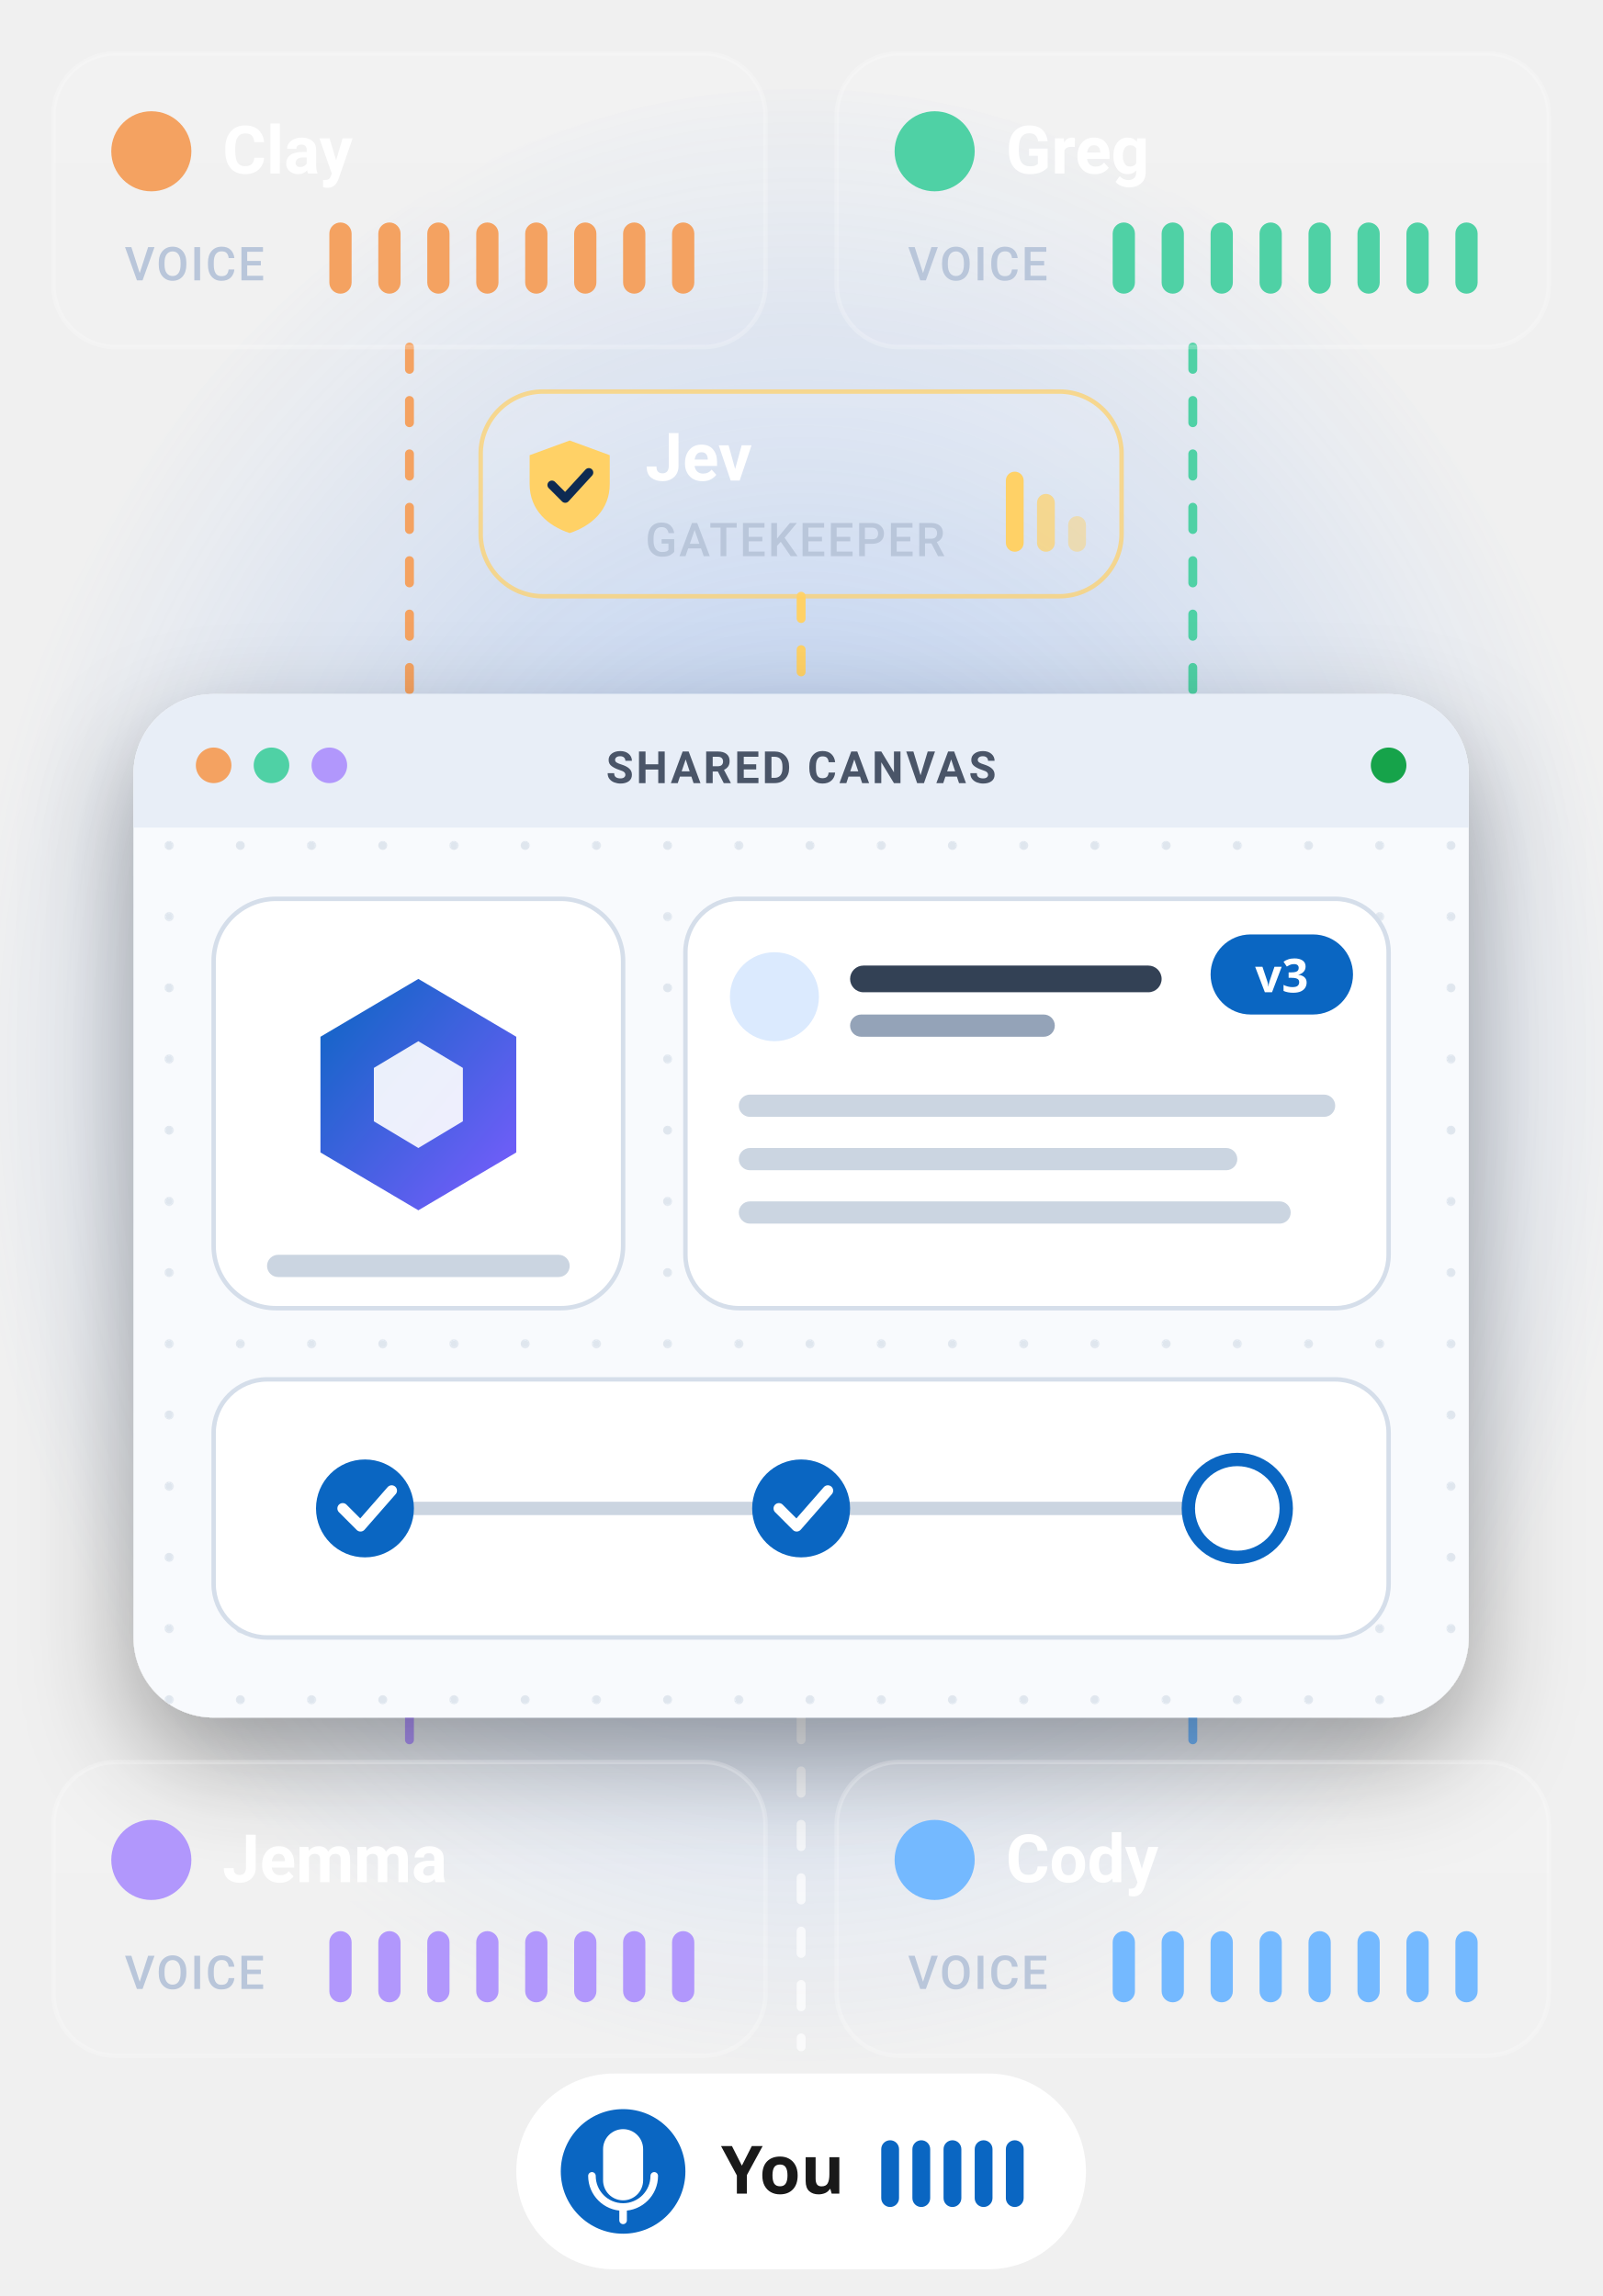
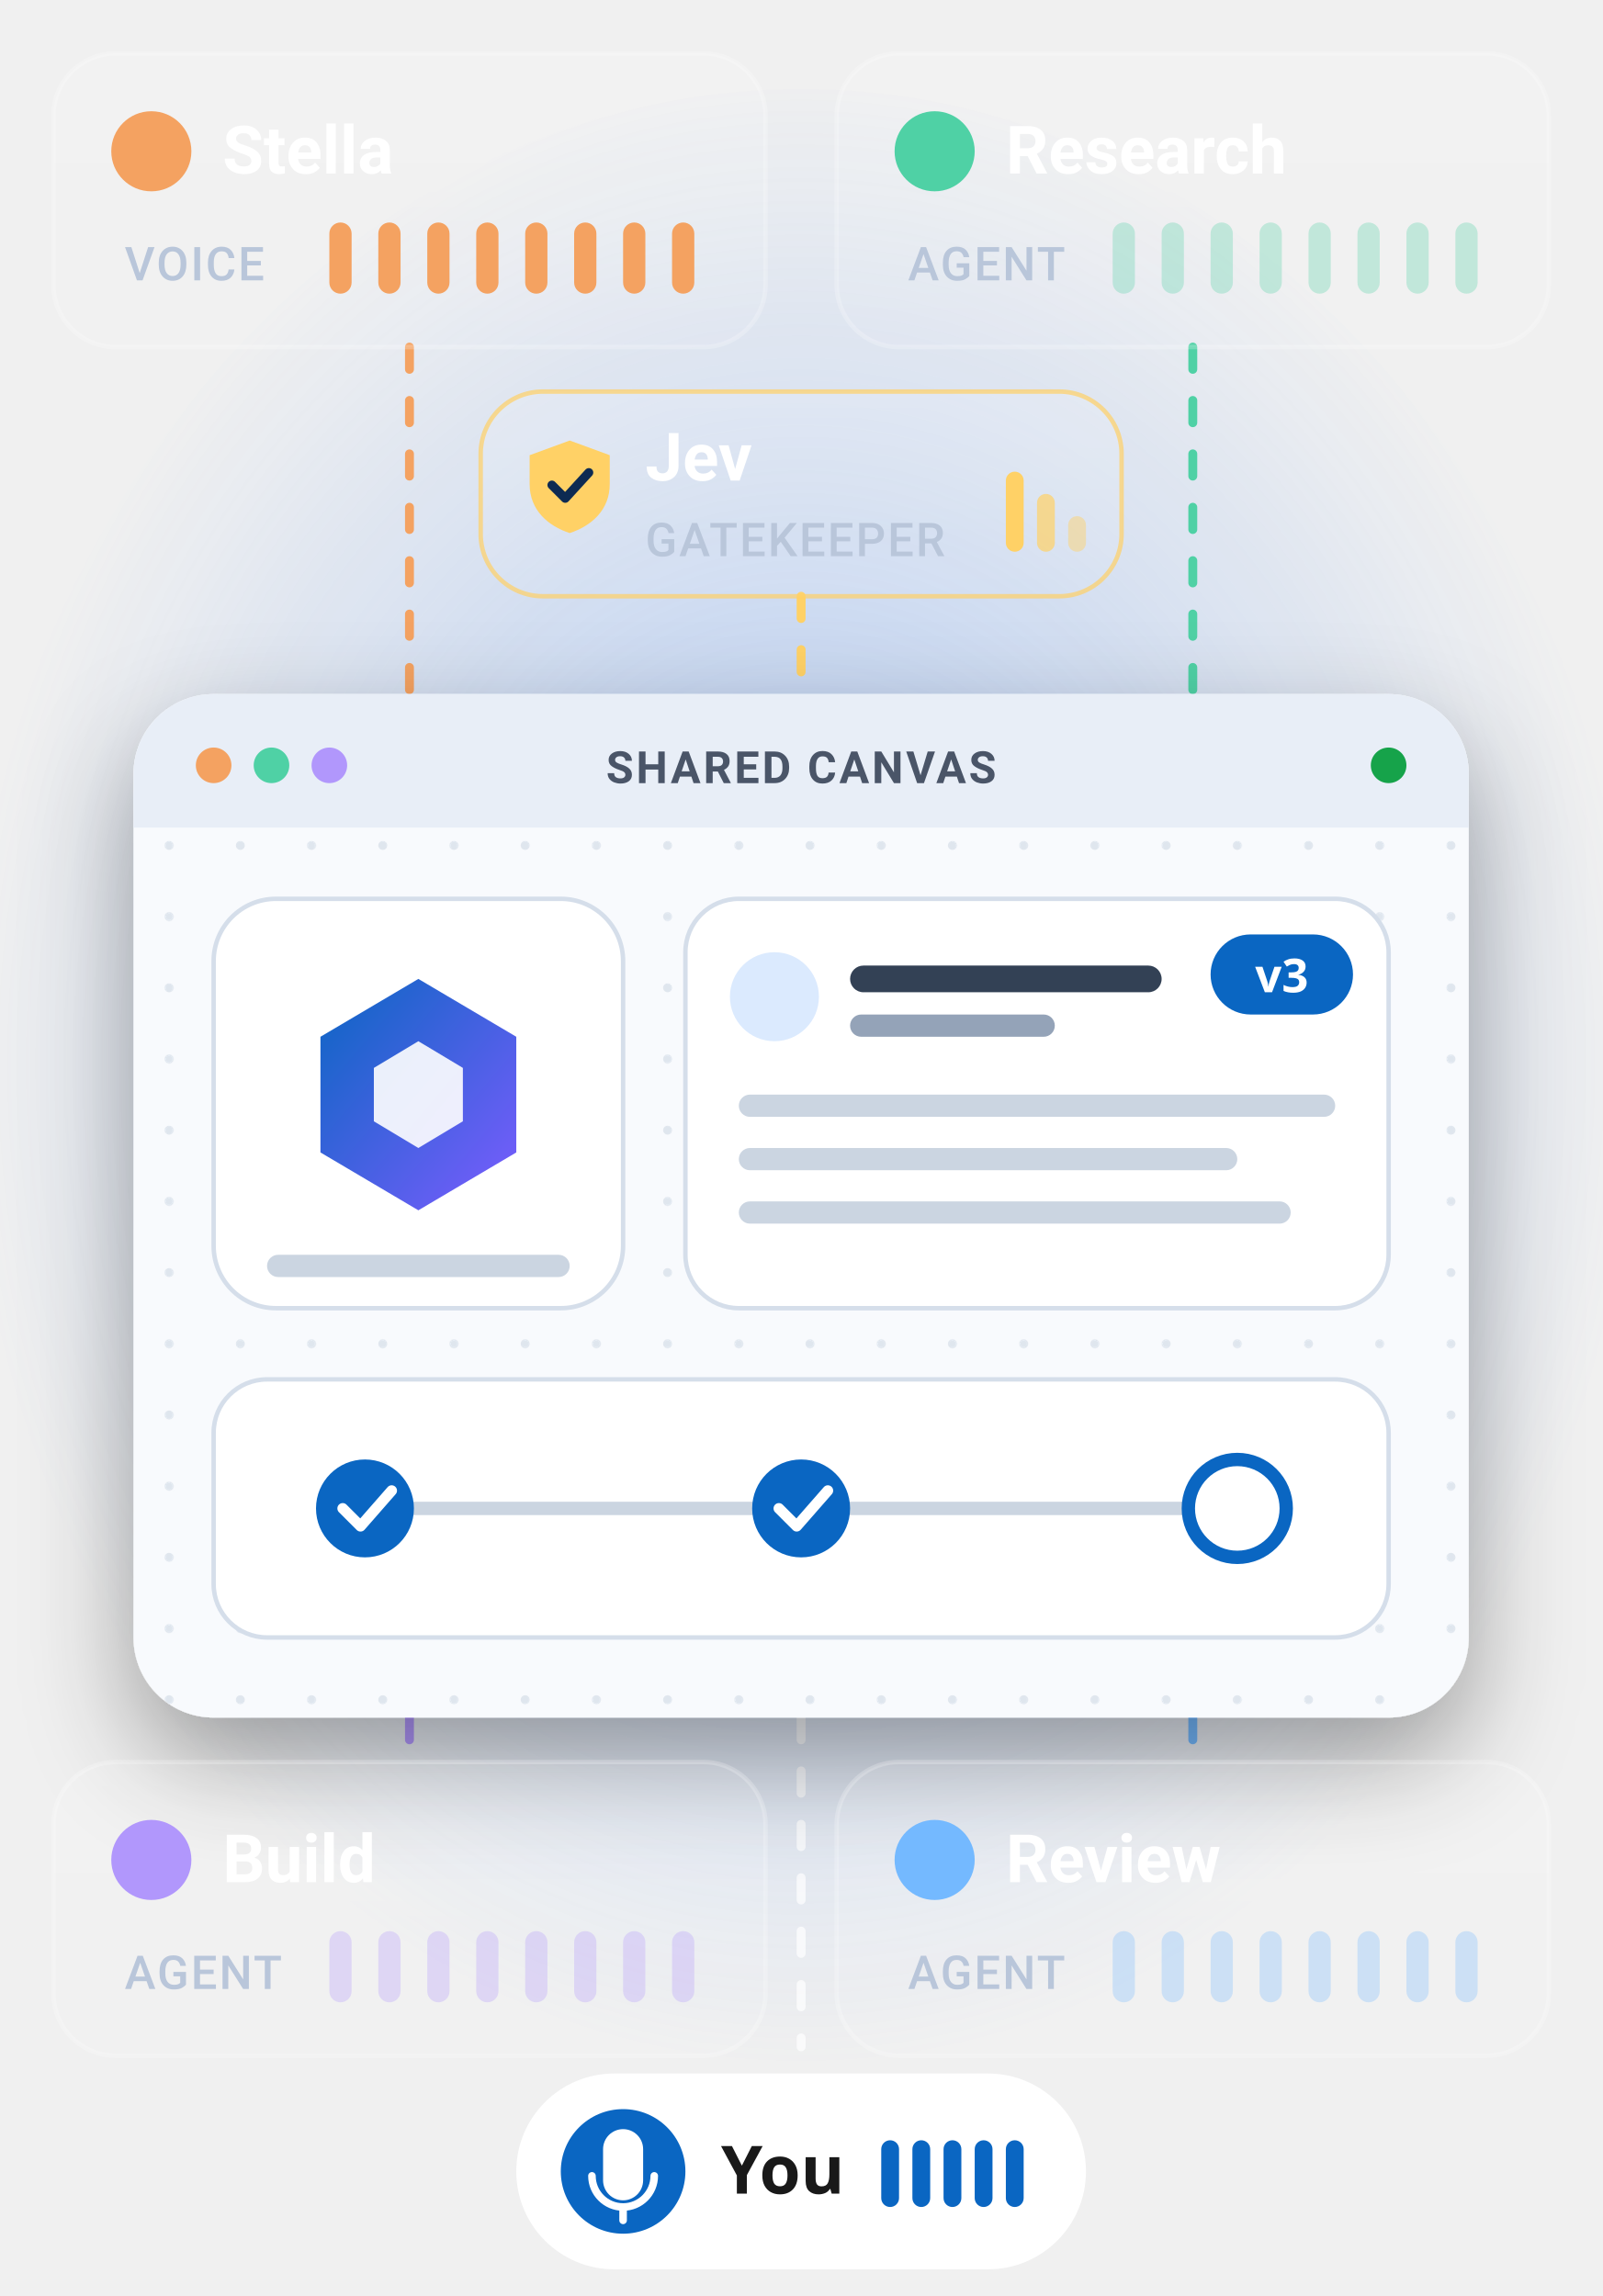
<svg xmlns="http://www.w3.org/2000/svg" viewBox="0 0 360 516" width="360" height="516" role="img" aria-labelledby="t d">
  <style>
    .wv rect{transform-box:fill-box;transform-origin:center;animation:wv 1.4s ease-in-out infinite}
    .wv rect:nth-child(2){animation-delay:-.2s}.wv rect:nth-child(3){animation-delay:-.5s}
    .wv rect:nth-child(4){animation-delay:-.8s}.wv rect:nth-child(5){animation-delay:-1.1s}
    .wv rect:nth-child(6){animation-delay:-.35s}.wv rect:nth-child(7){animation-delay:-.65s}
    @keyframes wv{0%,100%{transform:scaleY(.45)}50%{transform:scaleY(1)}}
    .flow{stroke-dasharray:5 7;animation:fl 2.4s linear infinite}
    @keyframes fl{to{stroke-dashoffset:-24}}
    .live{animation:lv 2.8s ease-in-out infinite}
    @keyframes lv{0%,100%{opacity:.35}50%{opacity:1}}
    @media (prefers-reduced-motion:reduce){.wv rect,.flow,.live{animation:none}}
    .nm{font:700 15px "Segoe UI",system-ui,-apple-system,Roboto,Arial,sans-serif;fill:#fff}
    .lb{font:500 10.5px "Segoe UI",system-ui,-apple-system,Roboto,Arial,sans-serif;fill:#B9C6DA;letter-spacing:.04em}
    .cv{font:600 10px "Segoe UI",system-ui,-apple-system,Roboto,Arial,sans-serif;fill:#4A5568;letter-spacing:.06em}
  </style>
  <defs>
    <radialGradient id="glow" cx="50%" cy="48%" r="50%">
      <stop offset="0" stop-color="#3B82F6" stop-opacity=".35" />
      <stop offset="1" stop-color="#3B82F6" stop-opacity="0" />
    </radialGradient>
    <linearGradient id="mark" x1="0" y1="0" x2="1" y2="1">
      <stop offset="0" stop-color="#0A66C2" />
      <stop offset="1" stop-color="#7C5CFF" />
    </linearGradient>
    <linearGradient id="card" x1="0" y1="0" x2="0" y2="1">
      <stop offset="0" stop-color="#FFFFFF" stop-opacity=".13" />
      <stop offset="1" stop-color="#FFFFFF" stop-opacity=".05" />
    </linearGradient>
    <filter id="sh" x="-20%" y="-20%" width="140%" height="150%">
      <feDropShadow dx="0" dy="10" stdDeviation="12" flood-color="#000" flood-opacity=".35" />
    </filter>
    <pattern id="dots" width="16" height="16" patternUnits="userSpaceOnUse">
      <circle cx="2" cy="2" r="1" fill="#CBD5E1" />
    </pattern>
  </defs>
  <ellipse cx="180" cy="248" rx="190" ry="228" fill="url(#glow)" />
  <g fill="none" stroke-width="2" stroke-linecap="round">
    <path class="flow" d="M92 78 V 160" stroke="#F4A261" />
    <path class="flow" d="M268 78 V 160" stroke="#4FD1A5" />
    <path class="flow" d="M180 134 V 160" stroke="#FFD166" />
  </g>
  <g>
    <rect x="108" y="88" width="144" height="46" rx="14" fill="url(#card)" stroke="#FFD166" stroke-opacity=".7" />
    <path d="M128 99l9 3.3v6.5c0 5.8-4.1 9.4-9 11c-4.9-1.6-9-5.2-9-11v-6.5z" fill="#FFD166" />
    <path d="M124 109l3 3l5.3-5.8" fill="none" stroke="#0d2a52" stroke-width="2" stroke-linecap="round" stroke-linejoin="round" />
    <text class="nm" x="145" y="108">Jev</text>
    <text class="lb" x="145" y="125">GATEKEEPER</text>
    <g fill="#FFD166">
      <rect x="226" y="106" width="4" height="18" rx="2" />
      <rect x="233" y="111" width="4" height="13" rx="2" opacity=".7" />
      <rect x="240" y="116" width="4" height="8" rx="2" opacity=".45" />
    </g>
  </g>
  <g transform="translate(0 56)">
    <g fill="none" stroke-width="2" stroke-linecap="round">
      <path class="flow" d="M92 318 V 340" stroke="#B197FC" />
      <path class="flow" d="M268 318 V 340" stroke="#74B9FF" />
      <path class="flow" d="M180 318 V 404" stroke="#FFFFFF" stroke-opacity=".7" />
    </g>
    <g transform="translate(30 100) scale(1) translate(-170 -112)">
      <g filter="url(#sh)">
        <rect x="170" y="112" width="300" height="230" rx="18" fill="#F8FAFD" />
      </g>
      <rect x="170" y="112" width="300" height="230" rx="18" fill="url(#dots)" opacity=".55" />
      <path d="M170 130a18 18 0 0 1 18-18h264a18 18 0 0 1 18 18v12H170z" fill="#E8EEF7" />
      <circle cx="188" cy="128" r="4" fill="#F4A261" />
      <circle cx="201" cy="128" r="4" fill="#4FD1A5" />
      <circle cx="214" cy="128" r="4" fill="#B197FC" />
      <text class="cv" x="320" y="132" text-anchor="middle">SHARED CANVAS</text>
      <circle class="live" cx="452" cy="128" r="4" fill="#16A34A" />
      <rect x="188" y="158" width="92" height="92" rx="14" fill="#FFFFFF" stroke="#D5DEEA" />
      <path d="M234 176 l22 13 v26 l-22 13 l-22 -13 v-26z" fill="url(#mark)" />
      <path d="M234 190 l10 6 v12 l-10 6 l-10 -6 v-12z" fill="#FFFFFF" opacity=".9" />
      <rect x="200" y="238" width="68" height="5" rx="2.5" fill="#CBD5E1" />
      <rect x="294" y="158" width="158" height="92" rx="12" fill="#FFFFFF" stroke="#D5DEEA" />
      <circle cx="314" cy="180" r="10" fill="#DBEAFE" />
      <rect x="331" y="173" width="70" height="6" rx="3" fill="#334155" />
      <rect x="331" y="184" width="46" height="5" rx="2.5" fill="#94A3B8" />
      <rect x="306" y="202" width="134" height="5" rx="2.5" fill="#CBD5E1" />
      <rect x="306" y="214" width="112" height="5" rx="2.5" fill="#CBD5E1" />
      <rect x="306" y="226" width="124" height="5" rx="2.5" fill="#CBD5E1" />
      <rect x="412" y="166" width="32" height="18" rx="9" fill="#0A66C2" />
      <text x="428" y="179" text-anchor="middle" font-family="Segoe UI,system-ui,sans-serif" font-size="10.5" font-weight="700" fill="#FFFFFF">v3</text>
      <g>
        <rect x="188" y="266" width="264" height="58" rx="12" fill="#FFFFFF" stroke="#D5DEEA" />
        <line x1="222" y1="295" x2="418" y2="295" stroke="#CBD5E1" stroke-width="3" />
        <circle cx="222" cy="295" r="11" fill="#0A66C2" />
        <circle cx="320" cy="295" r="11" fill="#0A66C2" />
        <circle cx="418" cy="295" r="11" fill="#FFFFFF" stroke="#0A66C2" stroke-width="3" />
        <path d="M217 295l4 4 7-8" fill="none" stroke="#fff" stroke-width="2.4" stroke-linecap="round" stroke-linejoin="round" />
        <path d="M315 295l4 4 7-8" fill="none" stroke="#fff" stroke-width="2.4" stroke-linecap="round" stroke-linejoin="round" />
      </g>
    </g>
    <g>
      <rect x="12" y="340" width="160" height="66" rx="14" fill="url(#card)" stroke="#FFFFFF" stroke-opacity=".22" />
      <circle cx="34" cy="362" r="9" fill="#B197FC" />
-       <text class="nm" x="50" y="367">Jemma</text>
-       <text class="lb" x="28" y="391">VOICE</text>
-       <g class="wv" fill="#B197FC">
+       <text class="nm" x="50" y="367">Build</text>
+       <text class="lb" x="28" y="391">AGENT</text>
+       <g fill="#B197FC" opacity=".3">
        <rect x="74" y="378" width="5" height="16" rx="2.5" />
        <rect x="85" y="378" width="5" height="16" rx="2.5" />
        <rect x="96" y="378" width="5" height="16" rx="2.5" />
        <rect x="107" y="378" width="5" height="16" rx="2.5" />
        <rect x="118" y="378" width="5" height="16" rx="2.5" />
        <rect x="129" y="378" width="5" height="16" rx="2.5" />
        <rect x="140" y="378" width="5" height="16" rx="2.5" />
        <rect x="151" y="378" width="5" height="16" rx="2.5" />
      </g>
    </g>
    <g>
      <rect x="188" y="340" width="160" height="66" rx="14" fill="url(#card)" stroke="#FFFFFF" stroke-opacity=".22" />
      <circle cx="210" cy="362" r="9" fill="#74B9FF" />
-       <text class="nm" x="226" y="367">Cody</text>
-       <text class="lb" x="204" y="391">VOICE</text>
-       <g class="wv" fill="#74B9FF">
+       <text class="nm" x="226" y="367">Review</text>
+       <text class="lb" x="204" y="391">AGENT</text>
+       <g fill="#74B9FF" opacity=".3">
        <rect x="250" y="378" width="5" height="16" rx="2.5" />
        <rect x="261" y="378" width="5" height="16" rx="2.5" />
        <rect x="272" y="378" width="5" height="16" rx="2.5" />
        <rect x="283" y="378" width="5" height="16" rx="2.5" />
        <rect x="294" y="378" width="5" height="16" rx="2.5" />
        <rect x="305" y="378" width="5" height="16" rx="2.5" />
        <rect x="316" y="378" width="5" height="16" rx="2.5" />
        <rect x="327" y="378" width="5" height="16" rx="2.5" />
      </g>
    </g>
    <g>
      <rect x="116" y="410" width="128" height="44" rx="22" fill="#FFFFFF" />
      <circle cx="140" cy="432" r="14" fill="#0A66C2" />
      <path d="M140 438.5a4.5 4.5 0 0 0 4.5-4.5v-7a4.5 4.5 0 0 0-9 0v7a4.5 4.5 0 0 0 4.5 4.5z" fill="#fff" />
      <path d="M133 433a7 7 0 0 0 14 0M140 440v3" fill="none" stroke="#fff" stroke-width="1.7" stroke-linecap="round" />
      <text x="162" y="437" font-family="Segoe UI,system-ui,sans-serif" font-size="15" font-weight="700" fill="#191919">You</text>
      <g class="wv" fill="#0A66C2">
        <rect x="198" y="425" width="4" height="15" rx="2" />
        <rect x="205" y="425" width="4" height="15" rx="2" />
        <rect x="212" y="425" width="4" height="15" rx="2" />
        <rect x="219" y="425" width="4" height="15" rx="2" />
        <rect x="226" y="425" width="4" height="15" rx="2" />
      </g>
    </g>
  </g>
  <g>
    <rect x="12" y="12" width="160" height="66" rx="14" fill="url(#card)" stroke="#FFFFFF" stroke-opacity=".22" />
    <circle cx="34" cy="34" r="9" fill="#F4A261" />
-     <text class="nm" x="50" y="39">Clay</text>
+     <text class="nm" x="50" y="39">Stella</text>
    <text class="lb" x="28" y="63">VOICE</text>
    <g class="wv" fill="#F4A261">
      <rect x="74" y="50" width="5" height="16" rx="2.5" />
      <rect x="85" y="50" width="5" height="16" rx="2.5" />
      <rect x="96" y="50" width="5" height="16" rx="2.5" />
      <rect x="107" y="50" width="5" height="16" rx="2.5" />
      <rect x="118" y="50" width="5" height="16" rx="2.5" />
      <rect x="129" y="50" width="5" height="16" rx="2.5" />
      <rect x="140" y="50" width="5" height="16" rx="2.5" />
      <rect x="151" y="50" width="5" height="16" rx="2.5" />
    </g>
  </g>
  <g>
    <rect x="188" y="12" width="160" height="66" rx="14" fill="url(#card)" stroke="#FFFFFF" stroke-opacity=".22" />
    <circle cx="210" cy="34" r="9" fill="#4FD1A5" />
-     <text class="nm" x="226" y="39">Greg</text>
-     <text class="lb" x="204" y="63">VOICE</text>
-     <g class="wv" fill="#4FD1A5">
+     <text class="nm" x="226" y="39">Research</text>
+     <text class="lb" x="204" y="63">AGENT</text>
+     <g fill="#4FD1A5" opacity=".3">
      <rect x="250" y="50" width="5" height="16" rx="2.5" />
      <rect x="261" y="50" width="5" height="16" rx="2.5" />
      <rect x="272" y="50" width="5" height="16" rx="2.5" />
      <rect x="283" y="50" width="5" height="16" rx="2.5" />
      <rect x="294" y="50" width="5" height="16" rx="2.5" />
      <rect x="305" y="50" width="5" height="16" rx="2.5" />
      <rect x="316" y="50" width="5" height="16" rx="2.5" />
      <rect x="327" y="50" width="5" height="16" rx="2.5" />
    </g>
  </g>
</svg>
